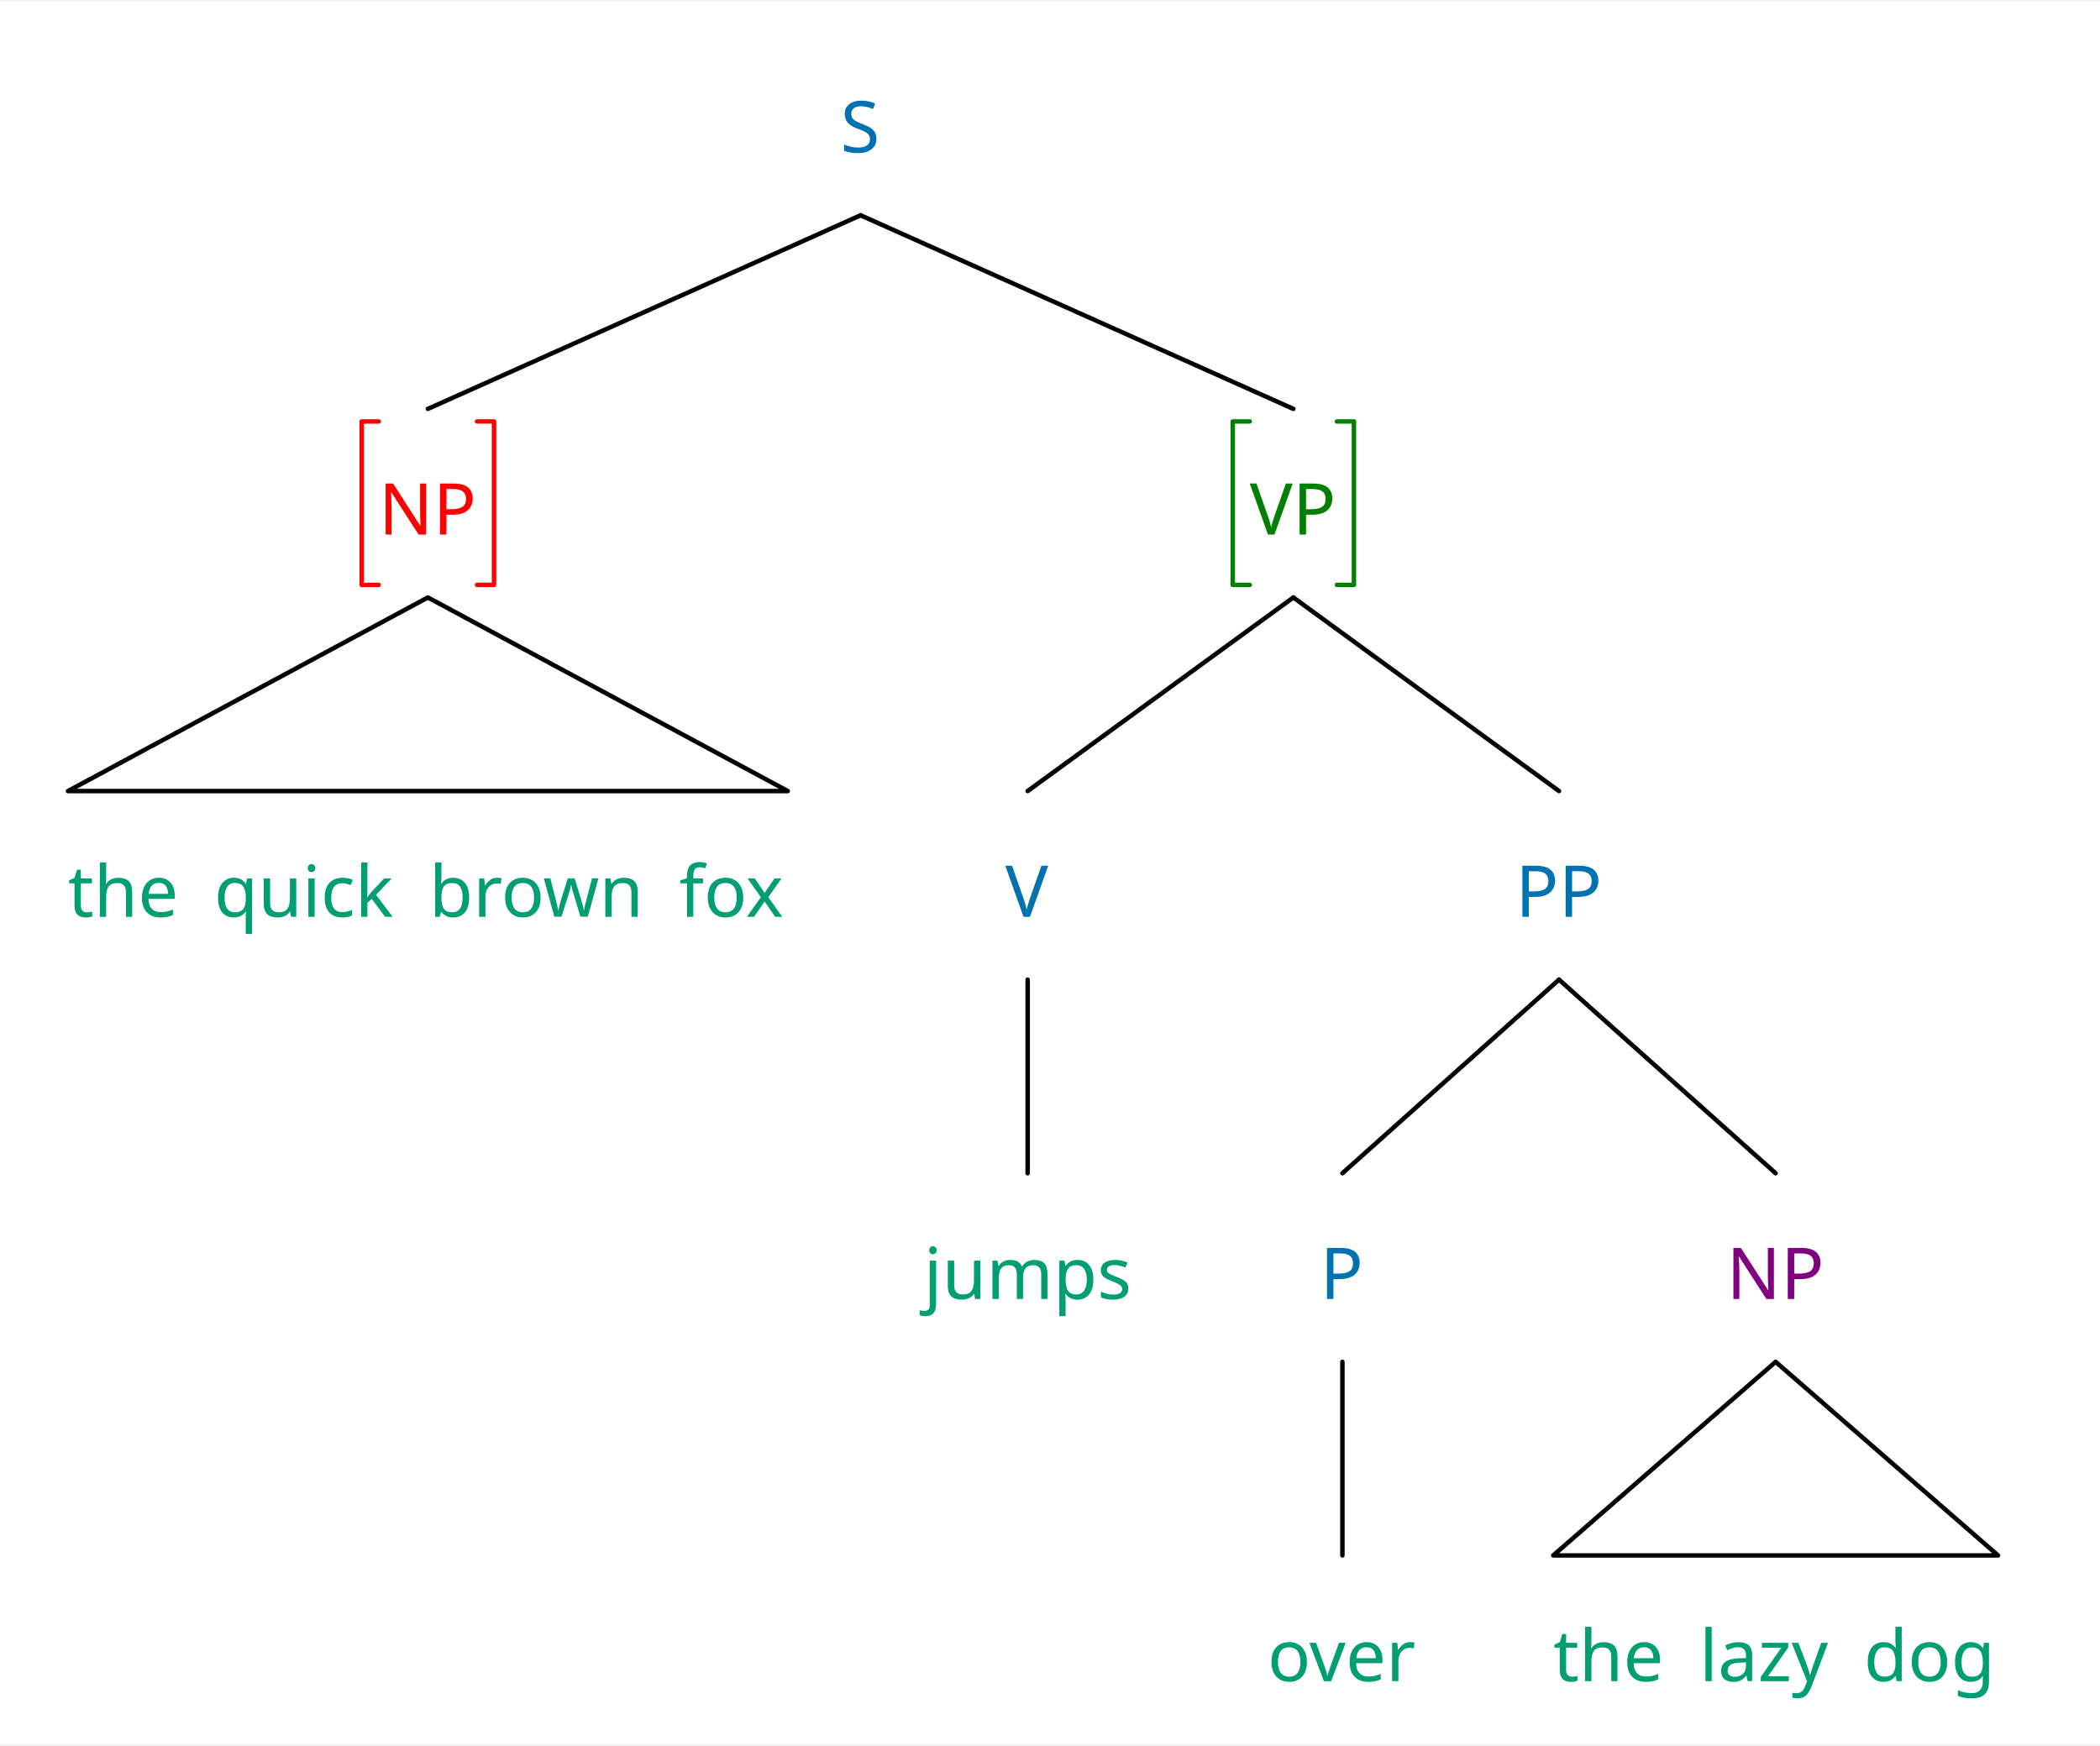
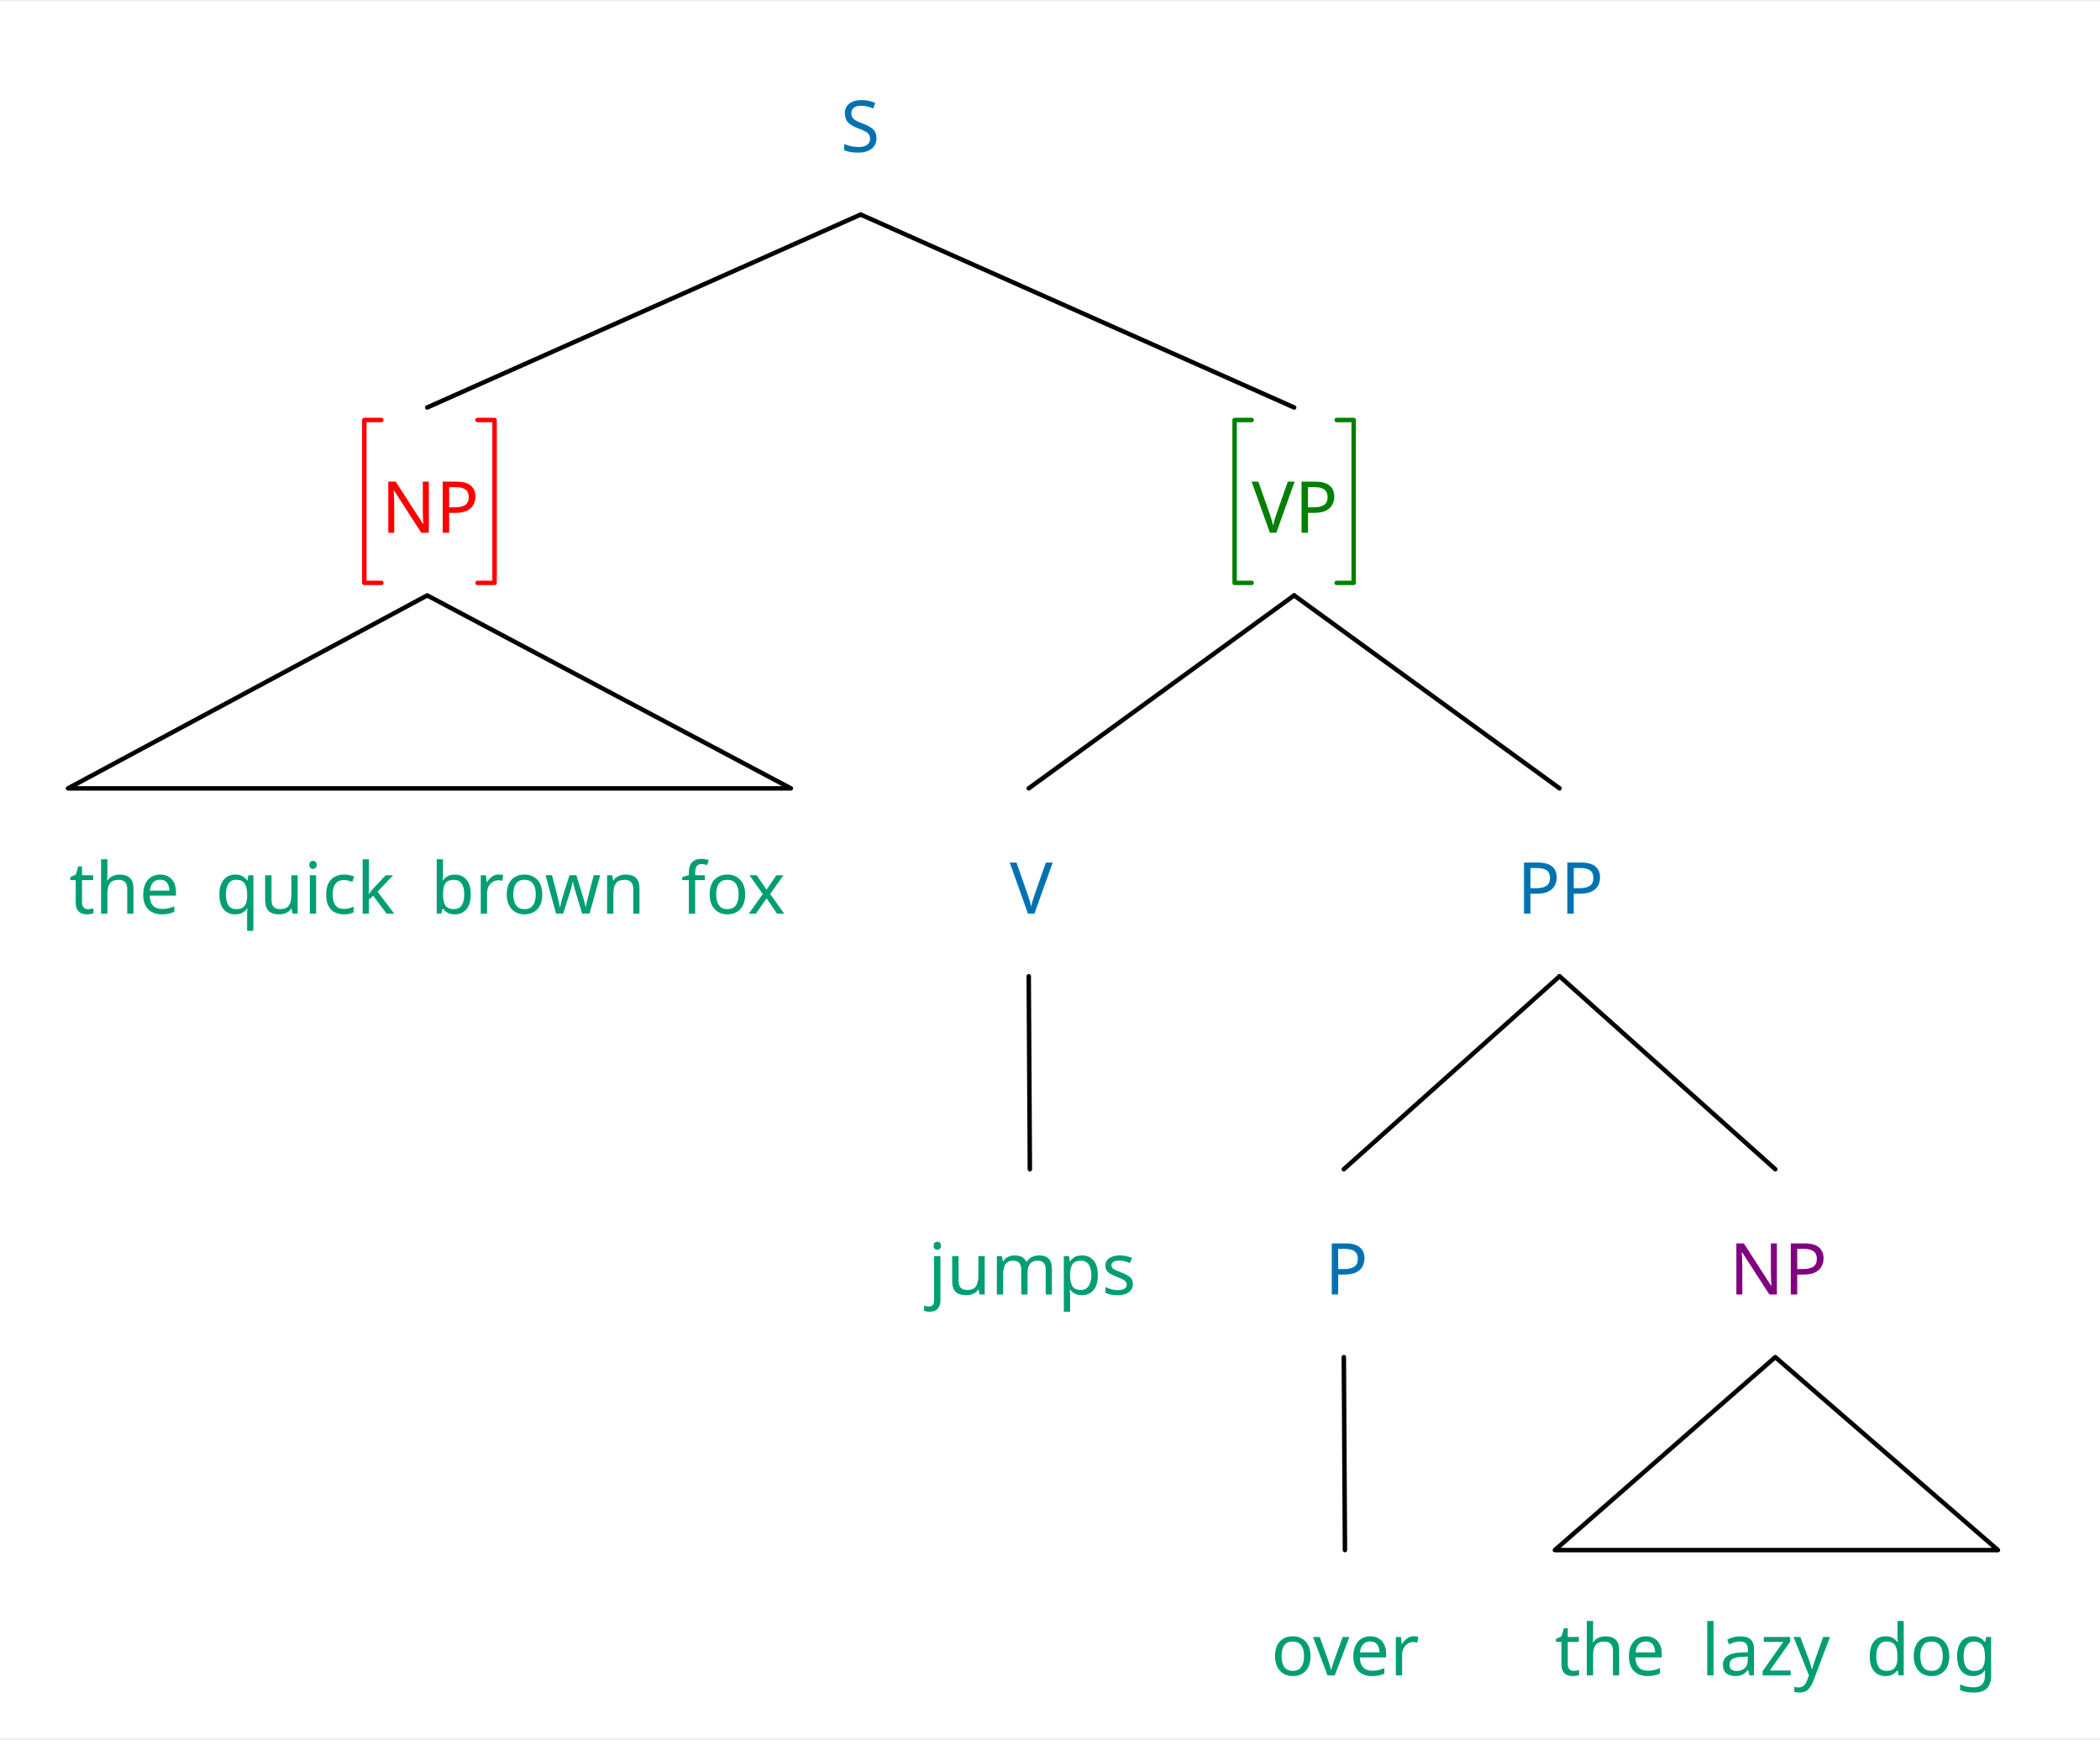
- <svg xmlns="http://www.w3.org/2000/svg" width="924.2" height="768.375" viewBox="-15.2, 0, 939.4, 779.625" version="1.1">
+ <svg xmlns="http://www.w3.org/2000/svg" width="923.2" height="764.96" viewBox="-15.2, 0, 938.4, 776.16" version="1.1">
  <defs>
    <marker id="arrow" markerUnits="userSpaceOnUse" viewBox="0 0 10 10" refX="10" refY="5" markerWidth="15.2" markerHeight="15.2" orient="auto">
      <path d="M 0 0 L 10 5 L 0 10" fill="#CC79A7" />
    </marker>
    <marker id="arrowBackward" markerUnits="userSpaceOnUse" viewBox="0 0 10 10" refX="5" refY="5" markerWidth="15.2" markerHeight="15.2" orient="auto">
      <path d="M 0 0 L 10 5 L 0 10 z" fill="#CC79A7" />
    </marker>
    <marker id="arrowForward" markerUnits="userSpaceOnUse" viewBox="0 0 10 10" refX="5" refY="5" markerWidth="15.2" markerHeight="15.2" orient="auto">
      <path d="M 10 0 L 0 5 L 10 10 z" fill="#CC79A7" />
    </marker>
    <marker id="arrowBothways" markerUnits="userSpaceOnUse" viewBox="0 0 30 10" refX="15" refY="5" markerWidth="45.6" markerHeight="15.2" orient="auto">
      <path d="M 0 5 L 10 0 L 10 5 L 20 5 L 20 0 L 30 5 L 20 10 L 20 5 L 10 5 L 10 10 z" fill="#CC79A7" />
    </marker>
    <pattern id="hatchBlack" x="10" y="10" width="10" height="10" patternUnits="userSpaceOnUse" patternTransform="rotate(45)">
      <line x1="0" y="0" x2="0" y2="10" stroke="black" stroke-width="4" />
    </pattern>
    <pattern id="hatchForNode" x="10" y="10" width="10" height="10" patternUnits="userSpaceOnUse" patternTransform="rotate(45)">
      <line x1="0" y="0" x2="0" y2="10" stroke="#0072B2" stroke-width="4" />
    </pattern>
    <pattern id="hatchForLeaf" x="10" y="10" width="10" height="10" patternUnits="userSpaceOnUse" patternTransform="rotate(45)">
      <line x1="0" y="0" x2="0" y2="10" stroke="#009E73" stroke-width="4" />
    </pattern>
  </defs>
-   <rect x="-15.2" y="0" width="939.4" height="779.625" stroke="none" fill="white" />"
- <text white-space="pre" alignment-baseline="text-top" style="fill: #0072B2; storoke-width: 0; font-size: 32px;" x="360.775" y="67.5">
-     <tspan x="360.775" y="67.5" style="" text-decoration="" font-family="'Noto Sans', 'Noto Sans JP', OpenMoji, 'OpenMoji Color', 'OpenMoji Black', sans-serif">S</tspan>
+   <rect x="-15.2" y="0" width="938.4" height="776.16" stroke="none" fill="white" />"
+ <text white-space="pre" alignment-baseline="text-top" style="fill: #0072B2; storoke-width: 0; font-size: 32px;" x="360.4" y="67.2">
+     <tspan x="360.4" y="67.2" style="" text-decoration="" font-family="'Noto Sans', 'Noto Sans JP', OpenMoji, 'OpenMoji Color', 'OpenMoji Black', sans-serif">S</tspan>
  </text>
-   <text white-space="pre" alignment-baseline="text-top" style="fill: red; storoke-width: 0; font-size: 32px;" x="154.2" y="238.5">
-     <tspan x="154.2" y="238.5" style="" text-decoration="" font-family="'Noto Sans', 'Noto Sans JP', OpenMoji, 'OpenMoji Color', 'OpenMoji Black', sans-serif">NP</tspan>
+   <text white-space="pre" alignment-baseline="text-top" style="fill: red; storoke-width: 0; font-size: 32px;" x="155.2" y="237.44">
+     <tspan x="155.2" y="237.44" style="" text-decoration="" font-family="'Noto Sans', 'Noto Sans JP', OpenMoji, 'OpenMoji Color', 'OpenMoji Black', sans-serif">NP</tspan>
  </text>
-   <text white-space="pre" alignment-baseline="text-top" style="fill: #009E73; storoke-width: 0; font-size: 32px;" x="15.2" y="409.5">
-     <tspan x="15.2" y="409.5" style="" text-decoration="" font-family="'Noto Sans', 'Noto Sans JP', OpenMoji, 'OpenMoji Color', 'OpenMoji Black', sans-serif">the<tspan style="fill:none;">￭</tspan>quick<tspan style="fill:none;">￭</tspan>brown<tspan style="fill:none;">￭</tspan>fox</tspan>
+   <text white-space="pre" alignment-baseline="text-top" style="fill: #009E73; storoke-width: 0; font-size: 32px;" x="15.7" y="407.68">
+     <tspan x="15.7" y="407.68" style="" text-decoration="" font-family="'Noto Sans', 'Noto Sans JP', OpenMoji, 'OpenMoji Color', 'OpenMoji Black', sans-serif">the<tspan style="fill:none;">￭</tspan>quick<tspan style="fill:none;">￭</tspan>brown<tspan style="fill:none;">￭</tspan>fox</tspan>
  </text>
-   <text white-space="pre" alignment-baseline="text-top" style="fill: green; storoke-width: 0; font-size: 32px;" x="543.85" y="238.5">
-     <tspan x="543.85" y="238.5" style="" text-decoration="" font-family="'Noto Sans', 'Noto Sans JP', OpenMoji, 'OpenMoji Color', 'OpenMoji Black', sans-serif">VP</tspan>
+   <text white-space="pre" alignment-baseline="text-top" style="fill: green; storoke-width: 0; font-size: 32px;" x="544.1" y="237.44">
+     <tspan x="544.1" y="237.44" style="" text-decoration="" font-family="'Noto Sans', 'Noto Sans JP', OpenMoji, 'OpenMoji Color', 'OpenMoji Black', sans-serif">VP</tspan>
  </text>
-   <text white-space="pre" alignment-baseline="text-top" style="fill: #0072B2; storoke-width: 0; font-size: 32px;" x="434.5" y="409.5">
-     <tspan x="434.5" y="409.5" style="" text-decoration="" font-family="'Noto Sans', 'Noto Sans JP', OpenMoji, 'OpenMoji Color', 'OpenMoji Black', sans-serif">V</tspan>
+   <text white-space="pre" alignment-baseline="text-top" style="fill: #0072B2; storoke-width: 0; font-size: 32px;" x="436" y="407.68">
+     <tspan x="436" y="407.68" style="" text-decoration="" font-family="'Noto Sans', 'Noto Sans JP', OpenMoji, 'OpenMoji Color', 'OpenMoji Black', sans-serif">V</tspan>
  </text>
-   <text white-space="pre" alignment-baseline="text-top" style="fill: #009E73; storoke-width: 0; font-size: 32px;" x="398" y="580.5">
-     <tspan x="398" y="580.5" style="" text-decoration="" font-family="'Noto Sans', 'Noto Sans JP', OpenMoji, 'OpenMoji Color', 'OpenMoji Black', sans-serif">jumps</tspan>
+   <text white-space="pre" alignment-baseline="text-top" style="fill: #009E73; storoke-width: 0; font-size: 32px;" x="399.5" y="577.92">
+     <tspan x="399.5" y="577.92" style="" text-decoration="" font-family="'Noto Sans', 'Noto Sans JP', OpenMoji, 'OpenMoji Color', 'OpenMoji Black', sans-serif">jumps</tspan>
  </text>
-   <text white-space="pre" alignment-baseline="text-top" style="fill: #0072B2; storoke-width: 0; font-size: 32px;" x="662.7" y="409.5">
-     <tspan x="662.7" y="409.5" style="" text-decoration="" font-family="'Noto Sans', 'Noto Sans JP', OpenMoji, 'OpenMoji Color', 'OpenMoji Black', sans-serif">PP</tspan>
+   <text white-space="pre" alignment-baseline="text-top" style="fill: #0072B2; storoke-width: 0; font-size: 32px;" x="662.7" y="407.68">
+     <tspan x="662.7" y="407.68" style="" text-decoration="" font-family="'Noto Sans', 'Noto Sans JP', OpenMoji, 'OpenMoji Color', 'OpenMoji Black', sans-serif">PP</tspan>
  </text>
-   <text white-space="pre" alignment-baseline="text-top" style="fill: #0072B2; storoke-width: 0; font-size: 32px;" x="575.3" y="580.5">
-     <tspan x="575.3" y="580.5" style="" text-decoration="" font-family="'Noto Sans', 'Noto Sans JP', OpenMoji, 'OpenMoji Color', 'OpenMoji Black', sans-serif">P</tspan>
+   <text white-space="pre" alignment-baseline="text-top" style="fill: #0072B2; storoke-width: 0; font-size: 32px;" x="576.8" y="577.92">
+     <tspan x="576.8" y="577.92" style="" text-decoration="" font-family="'Noto Sans', 'Noto Sans JP', OpenMoji, 'OpenMoji Color', 'OpenMoji Black', sans-serif">P</tspan>
  </text>
-   <text white-space="pre" alignment-baseline="text-top" style="fill: #009E73; storoke-width: 0; font-size: 32px;" x="551.8" y="751.5">
-     <tspan x="551.8" y="751.5" style="" text-decoration="" font-family="'Noto Sans', 'Noto Sans JP', OpenMoji, 'OpenMoji Color', 'OpenMoji Black', sans-serif">over</tspan>
+   <text white-space="pre" alignment-baseline="text-top" style="fill: #009E73; storoke-width: 0; font-size: 32px;" x="552.8" y="748.16">
+     <tspan x="552.8" y="748.16" style="" text-decoration="" font-family="'Noto Sans', 'Noto Sans JP', OpenMoji, 'OpenMoji Color', 'OpenMoji Black', sans-serif">over</tspan>
  </text>
-   <text white-space="pre" alignment-baseline="text-top" style="fill: purple; storoke-width: 0; font-size: 32px;" x="757.1" y="580.5">
-     <tspan x="757.1" y="580.5" style="" text-decoration="" font-family="'Noto Sans', 'Noto Sans JP', OpenMoji, 'OpenMoji Color', 'OpenMoji Black', sans-serif">NP</tspan>
+   <text white-space="pre" alignment-baseline="text-top" style="fill: purple; storoke-width: 0; font-size: 32px;" x="757.6" y="577.92">
+     <tspan x="757.6" y="577.92" style="" text-decoration="" font-family="'Noto Sans', 'Noto Sans JP', OpenMoji, 'OpenMoji Color', 'OpenMoji Black', sans-serif">NP</tspan>
  </text>
-   <text white-space="pre" alignment-baseline="text-top" style="fill: #009E73; storoke-width: 0; font-size: 32px;" x="679.6" y="751.5">
-     <tspan x="679.6" y="751.5" style="" text-decoration="" font-family="'Noto Sans', 'Noto Sans JP', OpenMoji, 'OpenMoji Color', 'OpenMoji Black', sans-serif">the<tspan style="fill:none;">￭</tspan>lazy<tspan style="fill:none;">￭</tspan>dog</tspan>
+   <text white-space="pre" alignment-baseline="text-top" style="fill: #009E73; storoke-width: 0; font-size: 32px;" x="679.6" y="748.16">
+     <tspan x="679.6" y="748.16" style="" text-decoration="" font-family="'Noto Sans', 'Noto Sans JP', OpenMoji, 'OpenMoji Color', 'OpenMoji Black', sans-serif">the<tspan style="fill:none;">￭</tspan>lazy<tspan style="fill:none;">￭</tspan>dog</tspan>
  </text>
-   <line style="fill: none; stroke:black; stroke-width:2; stroke-linejoin:round; stroke-linecap:round;" x1="176.2" y1="182.25" x2="369.775" y2="95.625" />
-   <line style="fill: none; stroke:black; stroke-width:2; stroke-linejoin:round; stroke-linecap:round;" x1="563.35" y1="182.25" x2="369.775" y2="95.625" />
-   <polygon style="fill: none; stroke: black; stroke-width:2; stroke-linejoin:round;stroke-linecap:round;" points="15.2 353.25 337.2 353.25 176.2 266.625" />
-   <line style="fill: none; stroke:black; stroke-width:2; stroke-linejoin:round; stroke-linecap:round;" x1="444.5" y1="353.25" x2="563.35" y2="266.625" />
-   <line style="fill: none; stroke:black; stroke-width:2; stroke-linejoin:round; stroke-linecap:round;" x1="682.2" y1="353.25" x2="563.35" y2="266.625" />
-   <line style="fill: none; stroke:black; stroke-width:2; stroke-linejoin:round; stroke-linecap:round;" x1="444.5" y1="524.25" x2="444.5" y2="437.625" />
-   <line style="fill: none; stroke:black; stroke-width:2; stroke-linejoin:round; stroke-linecap:round;" x1="585.3" y1="524.25" x2="682.2" y2="437.625" />
-   <line style="fill: none; stroke:black; stroke-width:2; stroke-linejoin:round; stroke-linecap:round;" x1="779.1" y1="524.25" x2="682.2" y2="437.625" />
-   <line style="fill: none; stroke:black; stroke-width:2; stroke-linejoin:round; stroke-linecap:round;" x1="585.3" y1="695.25" x2="585.3" y2="608.625" />
-   <polygon style="fill: none; stroke: black; stroke-width:2; stroke-linejoin:round;stroke-linecap:round;" points="679.6 695.25 878.6 695.25 779.1 608.625" />
-   <polyline style="stroke:red; stroke-width:2; fill:none; stroke-linejoin:round; stroke-linecap:round;" points="154.2,187.875 146.6,187.875 146.6,261.0 154.2,261.0" />
-   <polyline style="stroke:red; stroke-width:2; fill:none; stroke-linejoin:round; stroke-linecap:round;" points="198.2,187.875 205.8,187.875 205.8,261.0 198.2,261.0" />
-   <polyline style="stroke:green; stroke-width:2; fill:none; stroke-linejoin:round; stroke-linecap:round;" points="543.85,187.875 536.25,187.875 536.25,261.0 543.85,261.0" />
-   <polyline style="stroke:green; stroke-width:2; fill:none; stroke-linejoin:round; stroke-linecap:round;" points="582.85,187.875 590.45,187.875 590.45,261.0 582.85,261.0" />
+   <line style="fill: none; stroke:black; stroke-width:2; stroke-linejoin:round; stroke-linecap:round;" x1="175.7" y1="181.44" x2="369.4" y2="95.2" />
+   <line style="fill: none; stroke:black; stroke-width:2; stroke-linejoin:round; stroke-linecap:round;" x1="563.1" y1="181.44" x2="369.4" y2="95.2" />
+   <polygon style="fill: none; stroke: black; stroke-width:2; stroke-linejoin:round;stroke-linecap:round;" points="15.2 351.68 338.2 351.68 175.7 265.44" />
+   <line style="fill: none; stroke:black; stroke-width:2; stroke-linejoin:round; stroke-linecap:round;" x1="444.5" y1="351.68" x2="563.1" y2="265.44" />
+   <line style="fill: none; stroke:black; stroke-width:2; stroke-linejoin:round; stroke-linecap:round;" x1="681.7" y1="351.68" x2="563.1" y2="265.44" />
+   <line style="fill: none; stroke:black; stroke-width:2; stroke-linejoin:round; stroke-linecap:round;" x1="445" y1="521.92" x2="444.5" y2="435.68" />
+   <line style="fill: none; stroke:black; stroke-width:2; stroke-linejoin:round; stroke-linecap:round;" x1="585.3" y1="521.92" x2="681.7" y2="435.68" />
+   <line style="fill: none; stroke:black; stroke-width:2; stroke-linejoin:round; stroke-linecap:round;" x1="778.1" y1="521.92" x2="681.7" y2="435.68" />
+   <line style="fill: none; stroke:black; stroke-width:2; stroke-linejoin:round; stroke-linecap:round;" x1="585.8" y1="692.16" x2="585.3" y2="605.92" />
+   <polygon style="fill: none; stroke: black; stroke-width:2; stroke-linejoin:round;stroke-linecap:round;" points="679.6 692.16 877.6 692.16 778.1 605.92" />
+   <polyline style="stroke:red; stroke-width:2; fill:none; stroke-linejoin:round; stroke-linecap:round;" points="155.2,187.04 147.6,187.04 147.6,259.84 155.2,259.84" />
+   <polyline style="stroke:red; stroke-width:2; fill:none; stroke-linejoin:round; stroke-linecap:round;" points="198.2,187.04 205.8,187.04 205.8,259.84 198.2,259.84" />
+   <polyline style="stroke:green; stroke-width:2; fill:none; stroke-linejoin:round; stroke-linecap:round;" points="544.1,187.04 536.5,187.04 536.5,259.84 544.1,259.84" />
+   <polyline style="stroke:green; stroke-width:2; fill:none; stroke-linejoin:round; stroke-linecap:round;" points="582.1,187.04 589.7,187.04 589.7,259.84 582.1,259.84" />
</svg>
